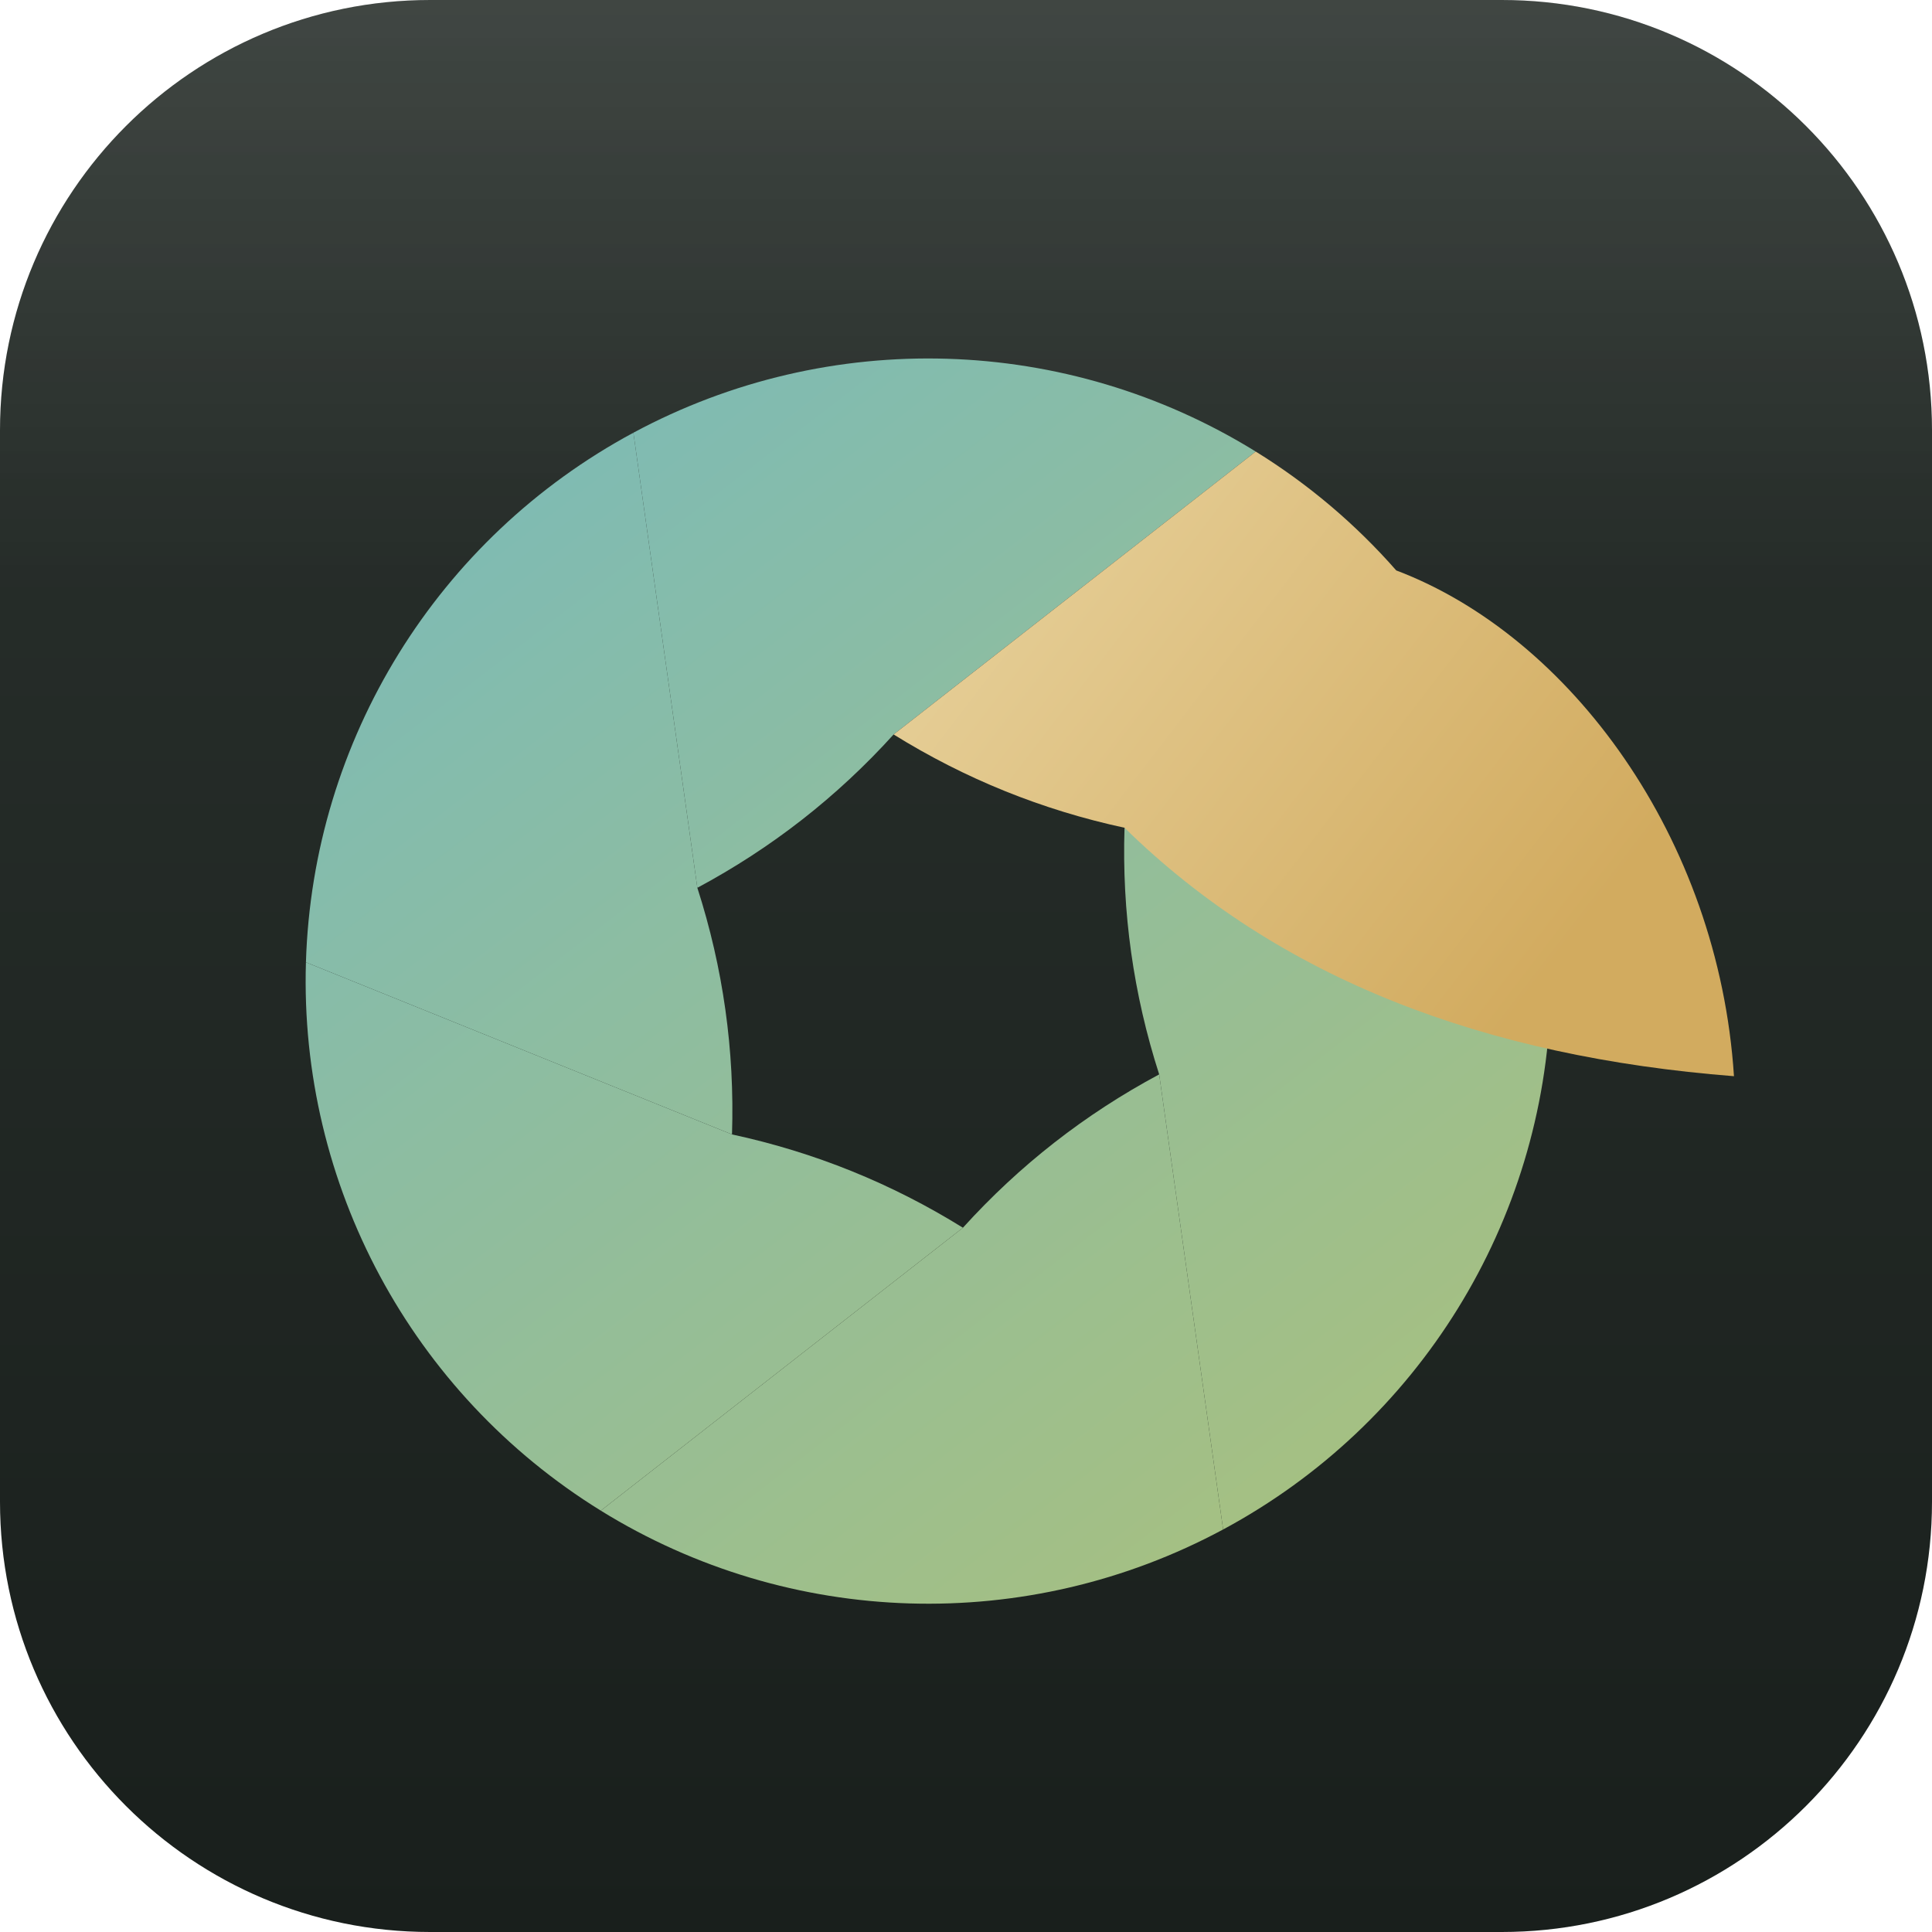
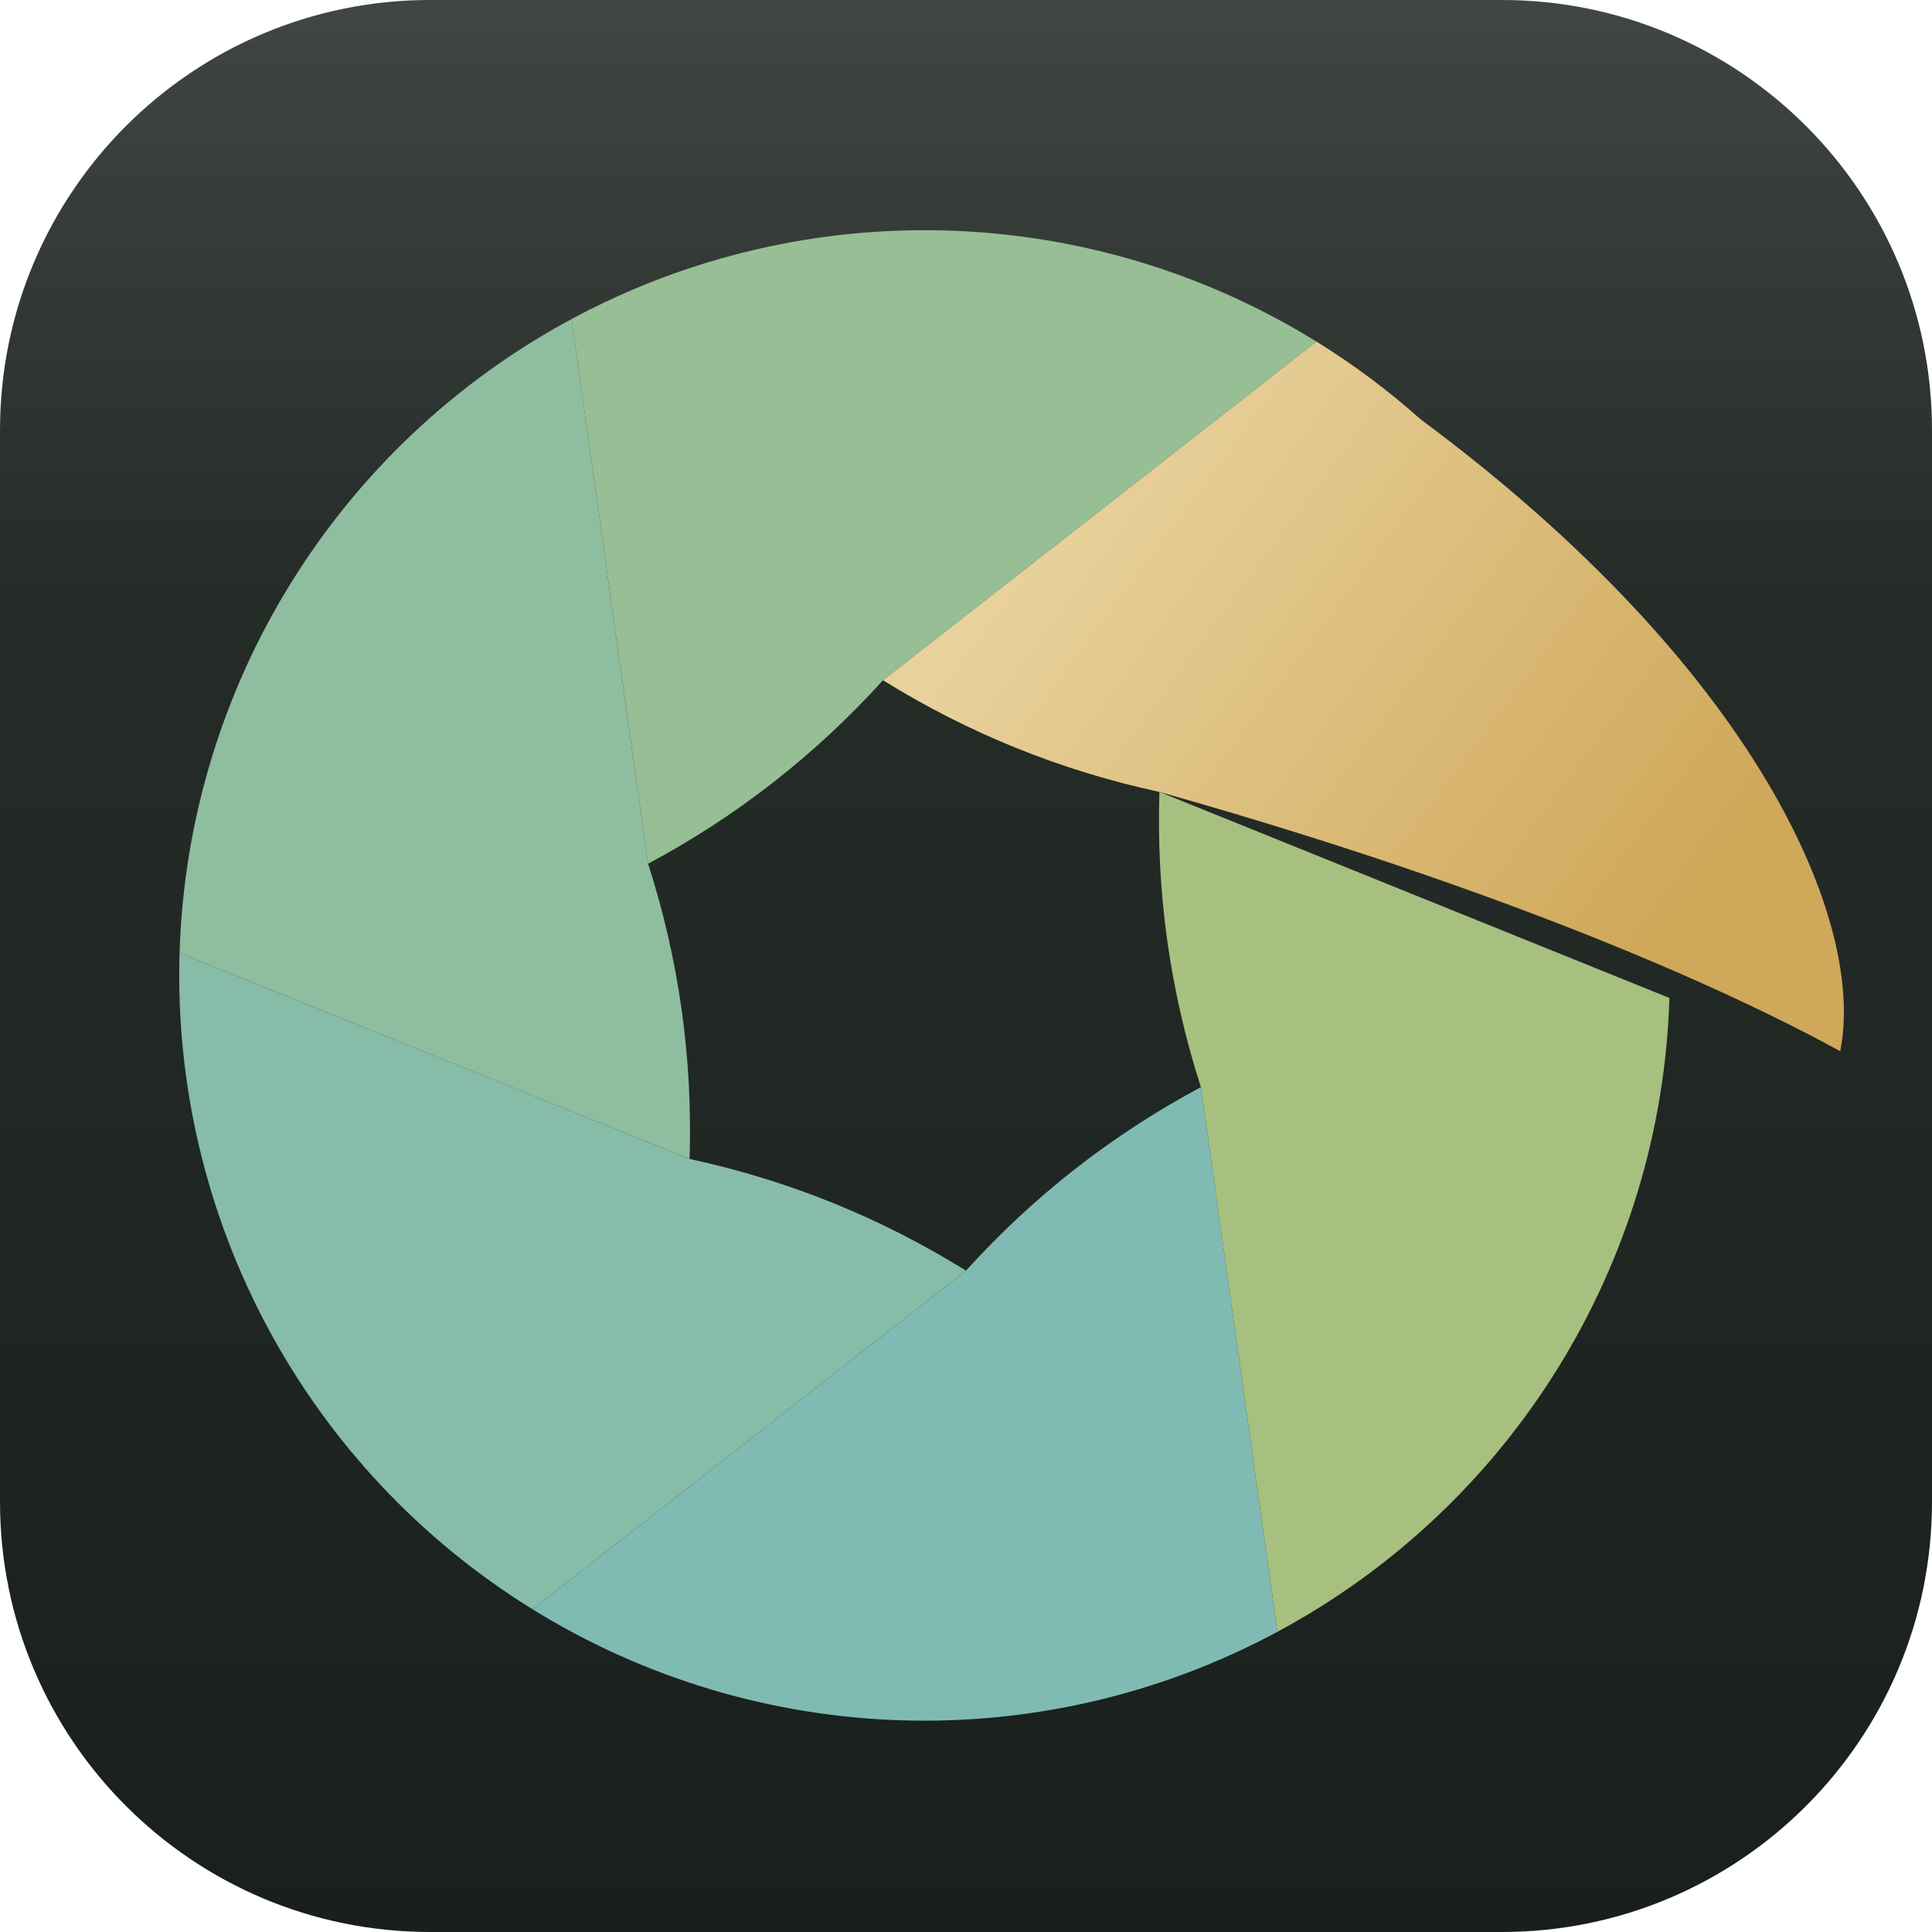
<svg xmlns="http://www.w3.org/2000/svg" width="1024" height="1024" viewBox="0 0 1024 1024">
  <defs>
    <linearGradient id="bg" x1="0" y1="0" x2="0" y2="1">
      <stop offset="0" stop-color="#2B322E" />
      <stop offset="1" stop-color="#191F1C" />
    </linearGradient>
    <linearGradient id="sheen" x1="0" y1="0" x2="0" y2="1">
      <stop offset="0" stop-color="#FFFFFF" stop-opacity="0.10" />
      <stop offset="0.30" stop-color="#FFFFFF" stop-opacity="0" />
    </linearGradient>
-     <linearGradient id="iris" gradientUnits="userSpaceOnUse" x1="300" y1="240" x2="740" y2="810">
-       <stop offset="0" stop-color="#7FBBB3" />
-       <stop offset="1" stop-color="#A7C080" />
-     </linearGradient>
-     <linearGradient id="amb" gradientUnits="userSpaceOnUse" x1="600" y1="200" x2="900" y2="430">
-       <stop offset="0" stop-color="#E6CF98" />
-       <stop offset="1" stop-color="#D2AB5F" />
+     <linearGradient id="amb" gradientUnits="userSpaceOnUse" x1="640" y1="190" x2="950" y2="420">
+       <stop offset="0" stop-color="#E8D19B" />
+       <stop offset="1" stop-color="#CFA85A" />
    </linearGradient>
  </defs>
  <rect x="0" y="0" width="1024" height="1024" rx="228" ry="228" fill="url(#bg)" />
  <rect x="0" y="0" width="1024" height="1024" rx="228" ry="228" fill="url(#sheen)" />
-   <g transform="translate(-20,8)">
-     <path fill="url(#iris)" d="M 634.39 561.45 L 668.29 802.65 A 330 330 0 0 1 338.44 792.67 L 530.37 642.72 Q 575.34 593.07 634.39 561.45 Z" />
-     <path fill="url(#iris)" d="M 530.37 642.72 L 338.44 792.67 A 330 330 0 0 1 182.15 502.03 L 407.98 593.27 Q 473.46 607.39 530.37 642.72 Z" />
-     <path fill="url(#iris)" d="M 407.98 593.27 L 182.15 502.03 A 330 330 0 0 1 355.71 221.35 L 389.61 462.55 Q 410.12 526.32 407.98 593.27 Z" />
-     <path fill="url(#iris)" d="M 389.61 462.55 L 355.71 221.35 A 330 330 0 0 1 685.56 231.33 L 493.63 381.28 Q 448.66 430.93 389.61 462.55 Z" />
-     <path fill="url(#iris)" d="M 616.02 430.73 L 841.85 521.97 A 330 330 0 0 1 668.29 802.65 L 634.39 561.45 Q 613.88 497.68 616.02 430.73 Z" />
-     <path fill="url(#amb)" d="M 493.63 381.28 L 685.56 231.33 A 330 330 0 0 1 760.04 294.34 C 852.05 329.15 930.88 436.12 939.04 562.41 C 807.29 552.09 698.00 511.13 616.02 430.73 Q 550.54 416.61 493.63 381.28 Z" />
+   <g transform="translate(-22,5)">
+     <path fill="#7FBBB3" d="M 658.50 571.19 L 699.07 859.89 A 395 395 0 0 1 304.25 847.95 L 533.99 668.46 Q 587.82 609.04 658.50 571.19 Z" />
+     <path fill="#87BCA9" d="M 533.99 668.46 L 304.25 847.95 A 395 395 0 0 1 117.18 500.06 L 387.49 609.27 Q 465.87 626.18 533.99 668.46 Z" />
+     <path fill="#8FBD9F" d="M 387.49 609.27 L 117.18 500.06 A 395 395 0 0 1 324.93 164.11 L 365.50 452.81 Q 390.05 529.14 387.49 609.27 Z" />
+     <path fill="#97BE94" d="M 365.50 452.81 L 324.93 164.11 A 395 395 0 0 1 719.75 176.05 L 490.01 355.54 Q 436.18 414.96 365.50 452.81 Z" />
+     <path fill="url(#amb)" d="M 490.01 355.54 L 719.75 176.05 A 395 395 0 0 1 774.93 217.23 C 952.90 349.19 1011.19 483.50 997.34 552.18 C 963.49 533.55 849.97 474.88 636.51 414.73 Q 558.13 397.82 490.01 355.54 Z" />
+     <path fill="#A7C080" d="M 636.51 414.73 L 906.82 523.94 A 395 395 0 0 1 699.07 859.89 L 658.50 571.19 Q 633.95 494.86 636.51 414.73 Z" />
  </g>
</svg>
